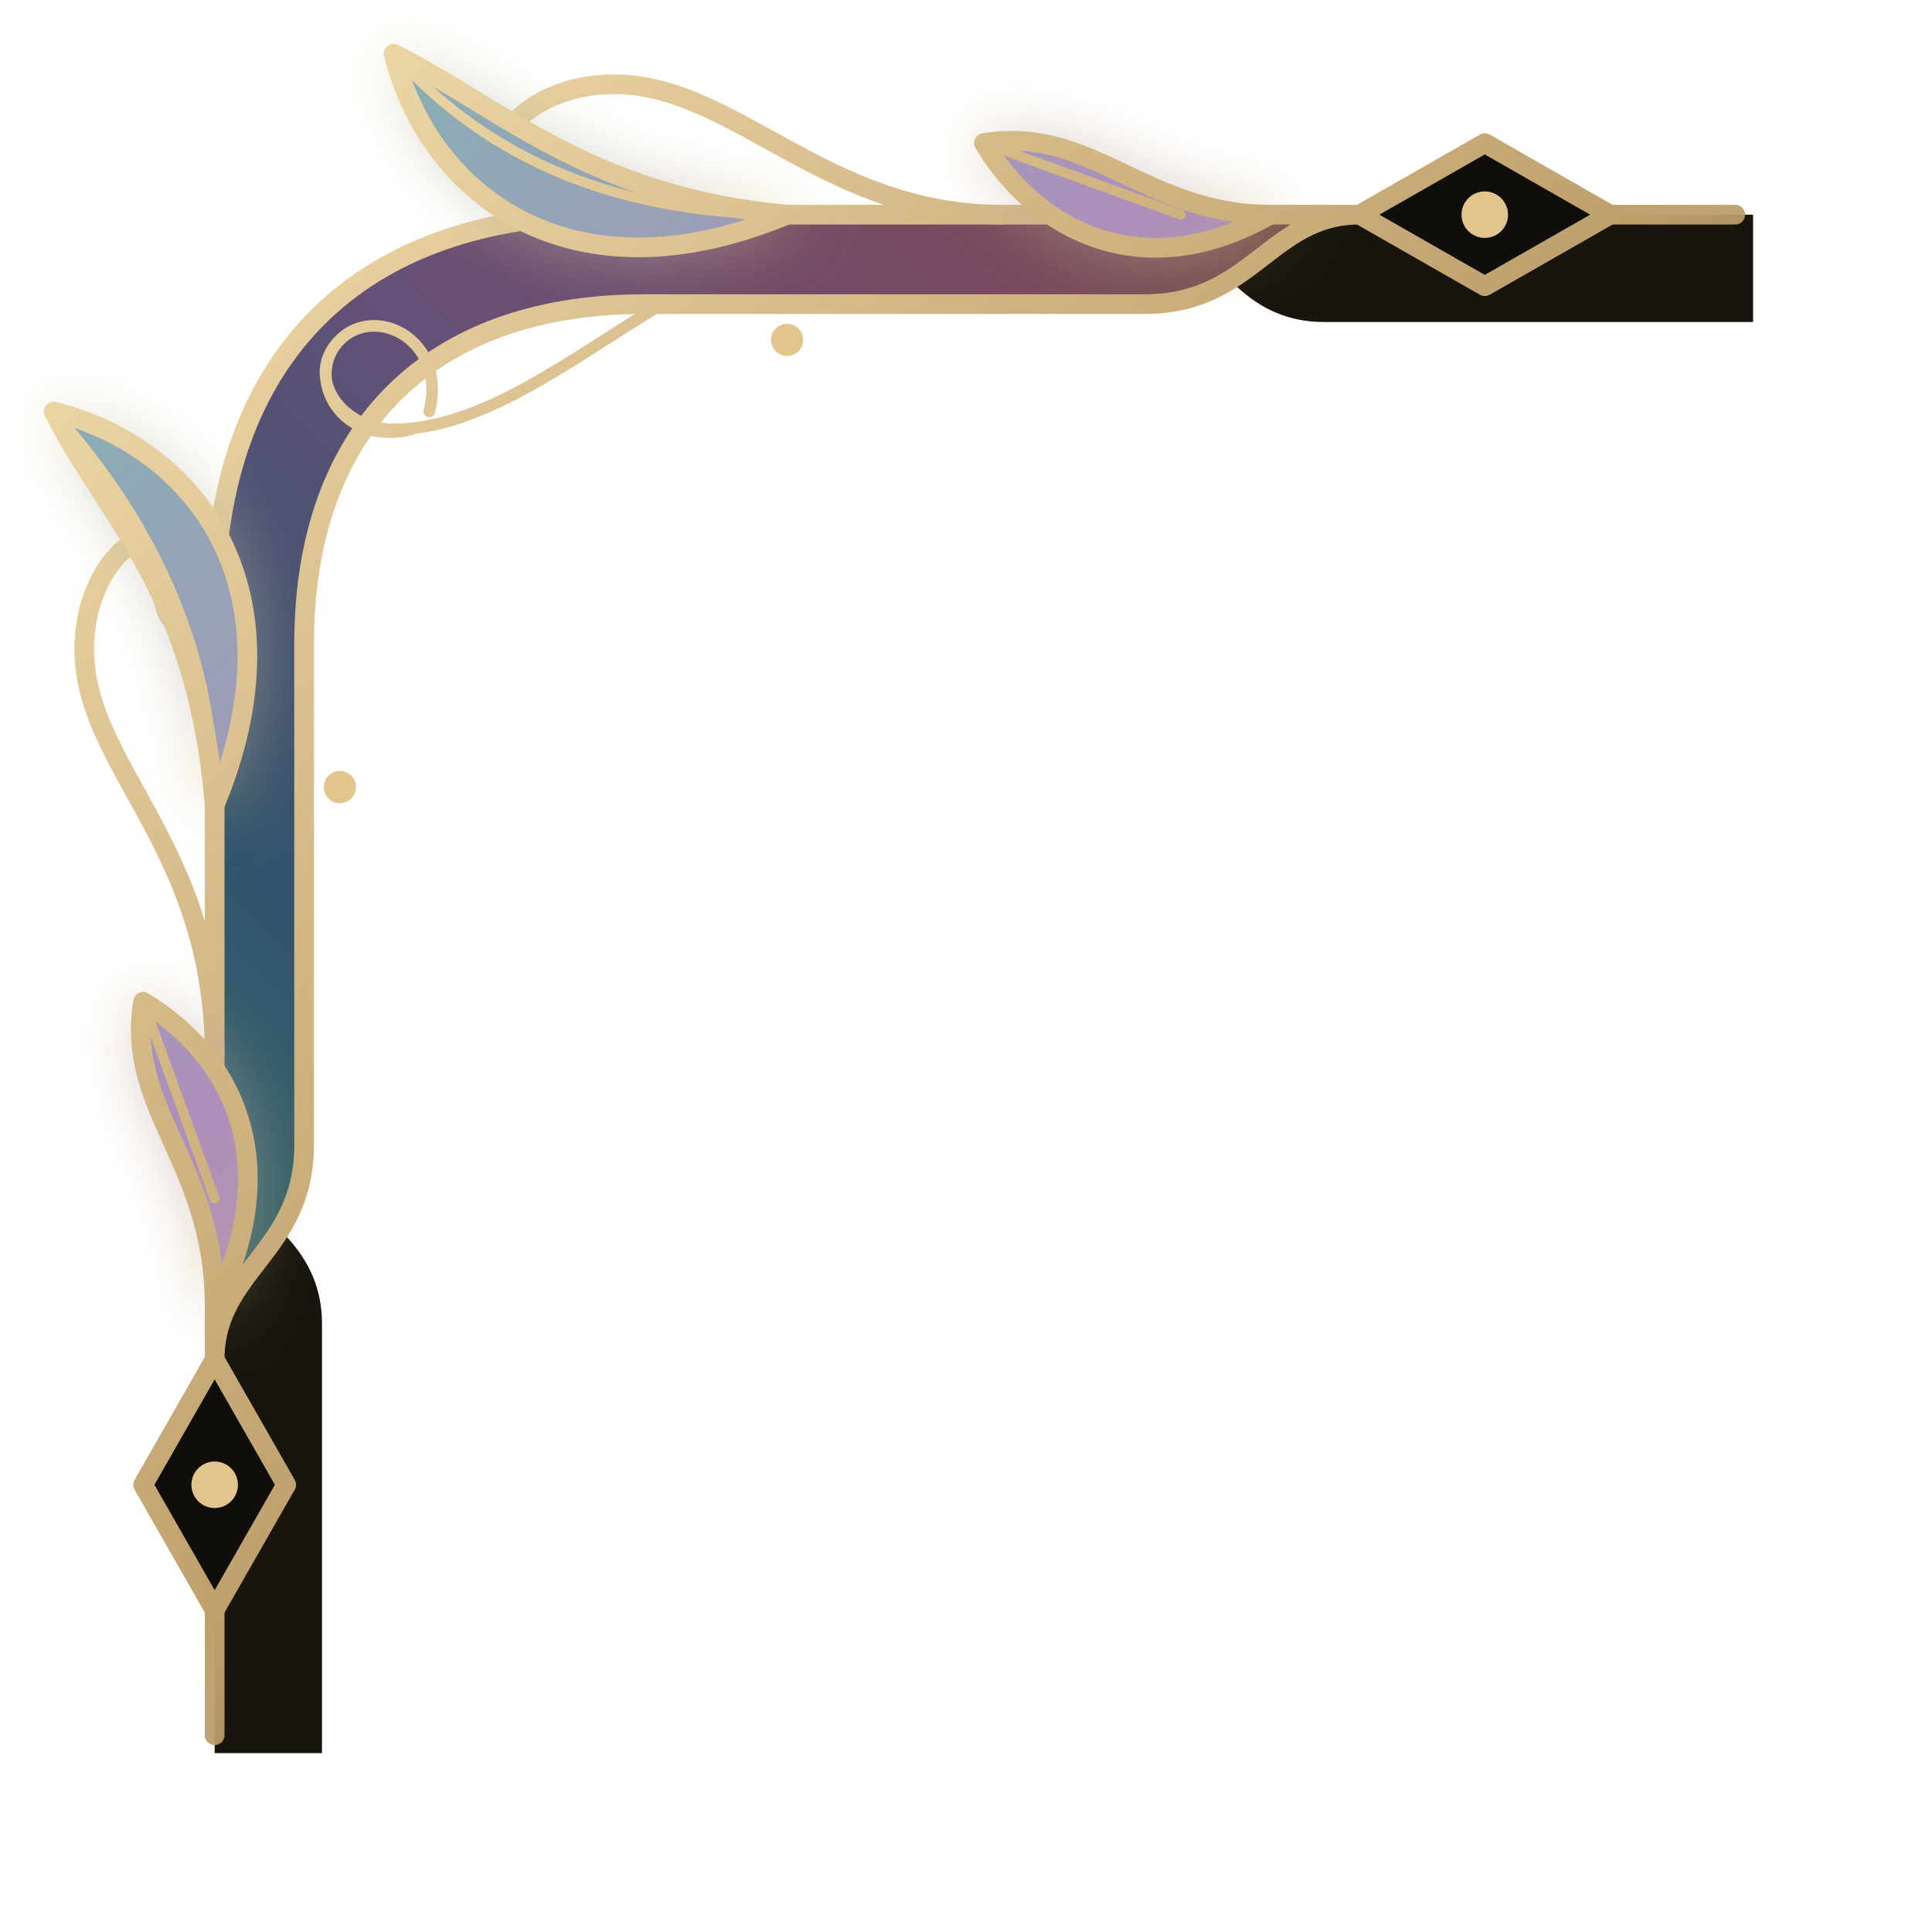
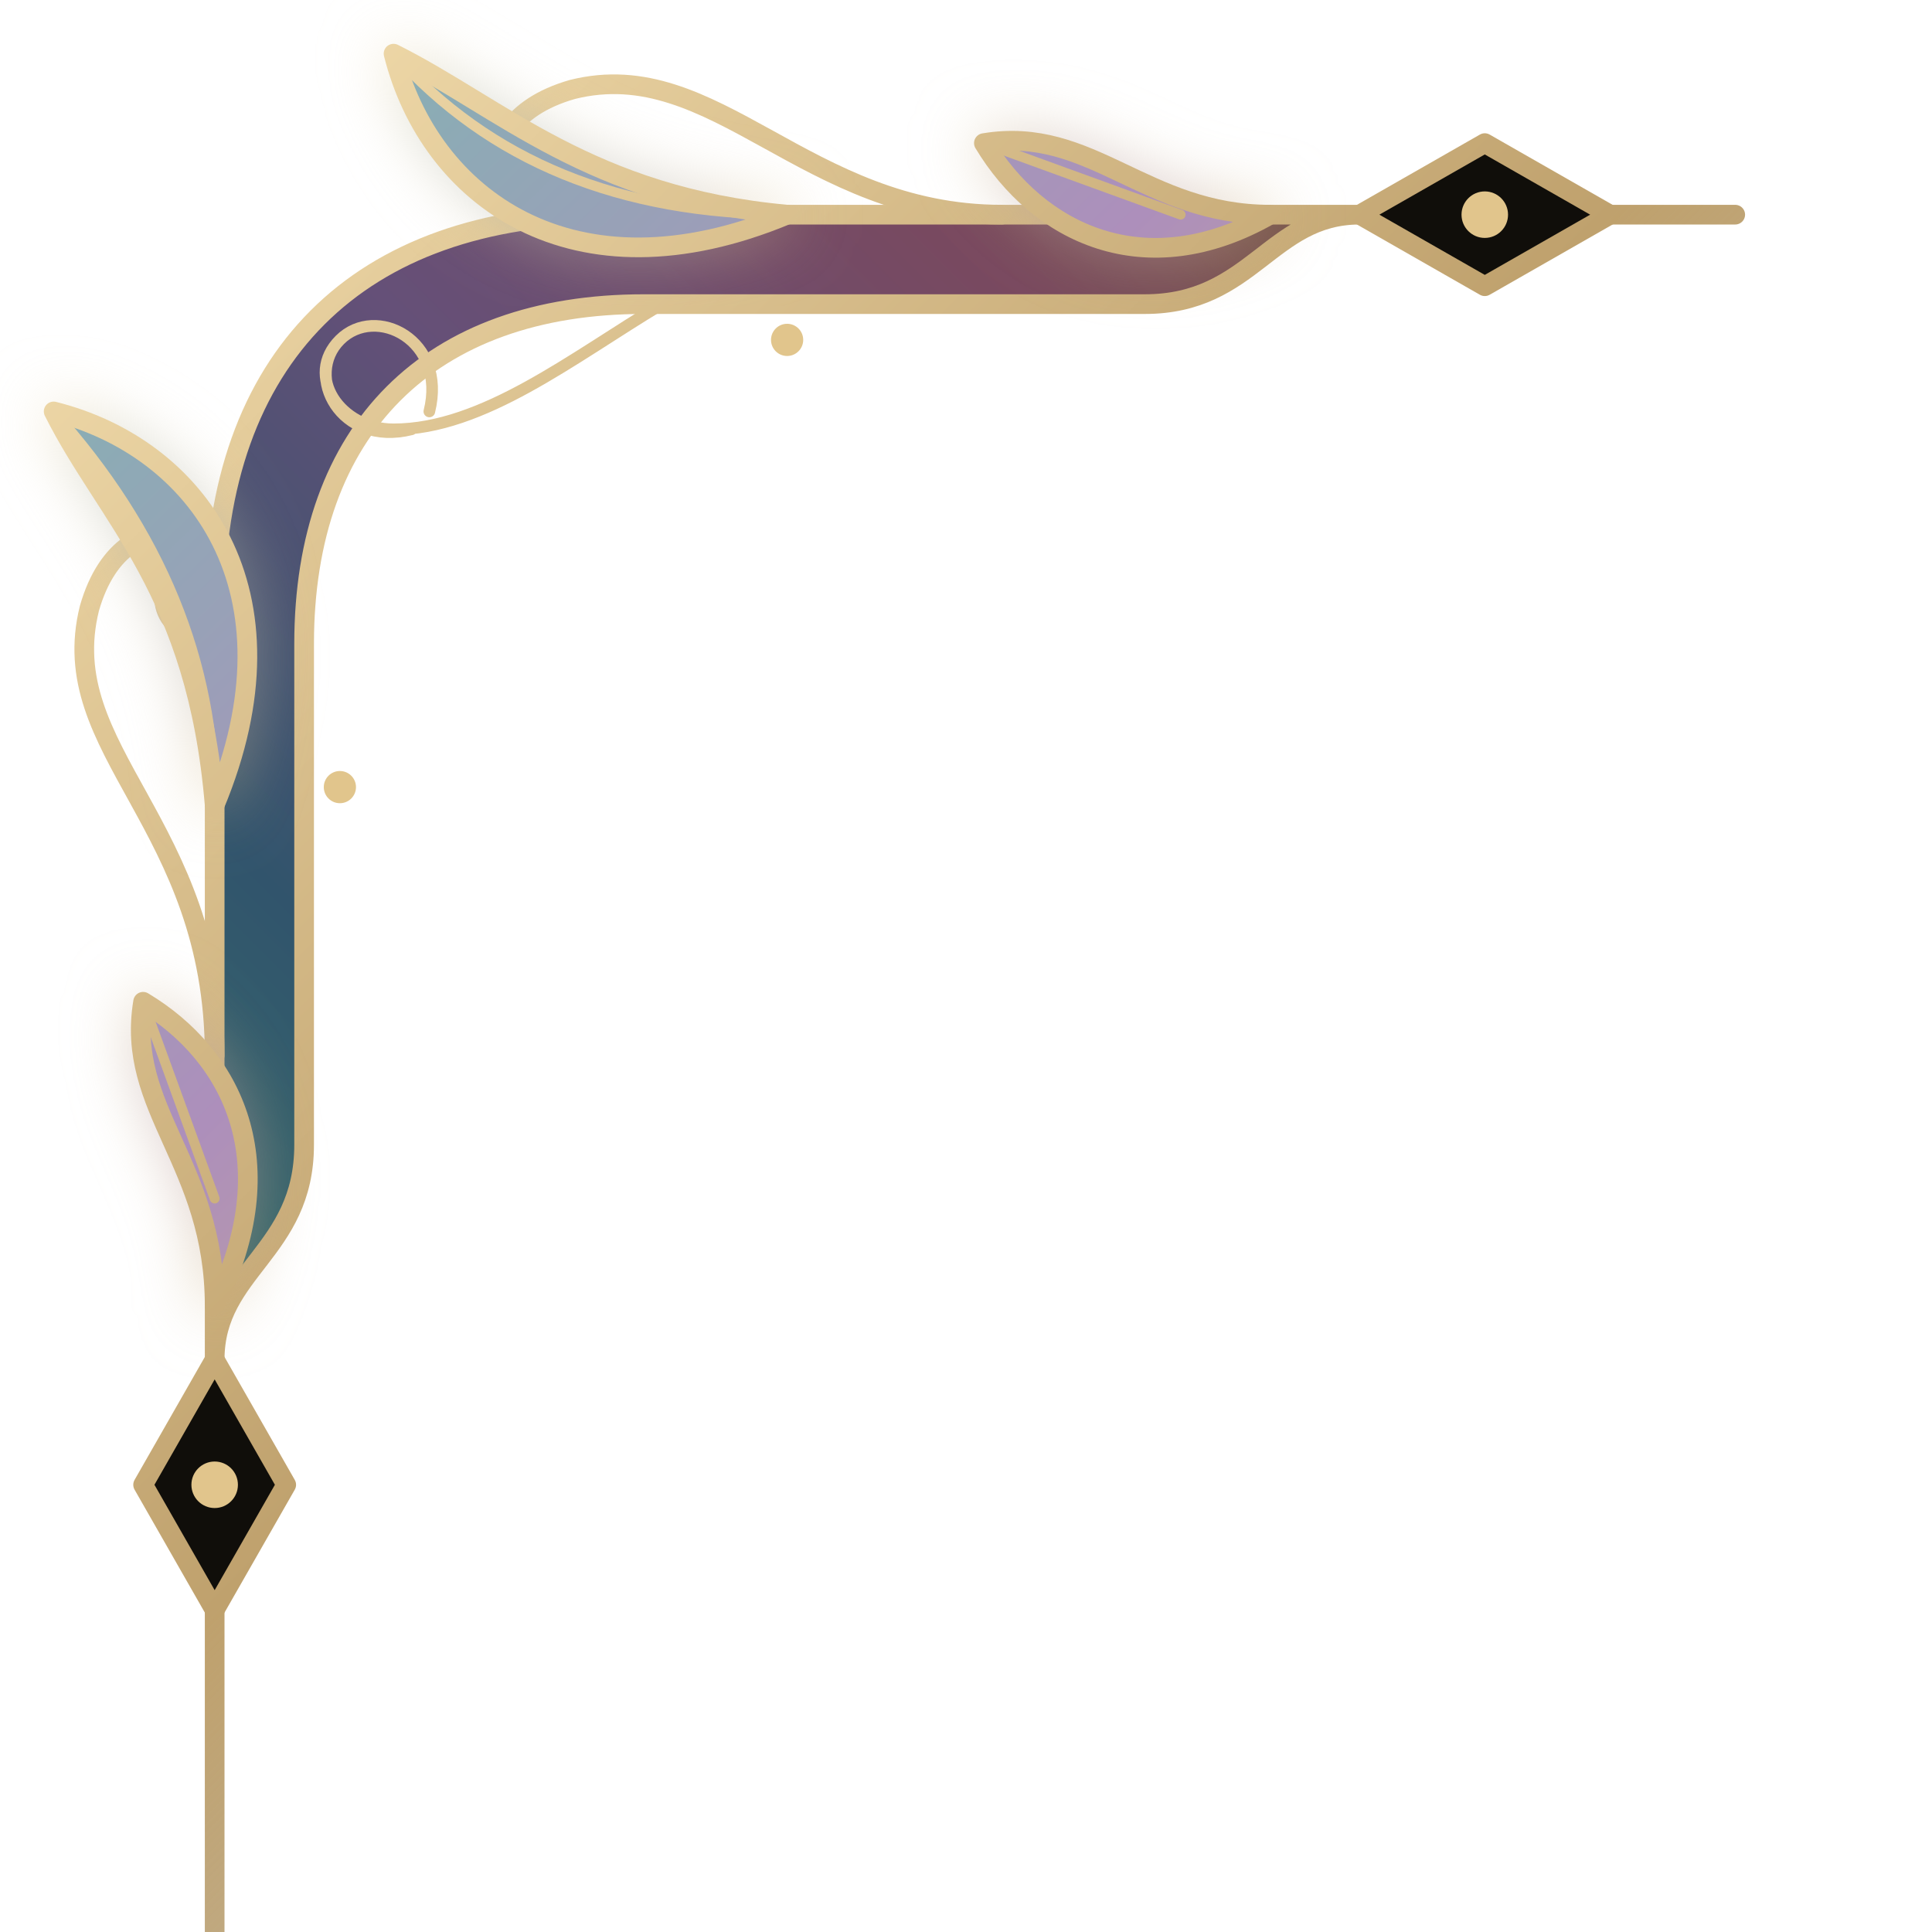
<svg xmlns="http://www.w3.org/2000/svg" viewBox="0 0 108 108" fill="none">
  <defs>
    <linearGradient id="gold" x1="8" y1="8" x2="94" y2="94" gradientUnits="userSpaceOnUse">
      <stop stop-color="#f1dbab" />
      <stop offset=".5" stop-color="#bfa16d" />
      <stop offset="1" stop-color="#8c7750" stop-opacity=".25" />
    </linearGradient>
    <linearGradient id="enamel" x1="10" y1="88" x2="88" y2="10" gradientUnits="userSpaceOnUse">
      <stop stop-color="#39786a" />
      <stop offset=".28" stop-color="#31546c" />
      <stop offset=".53" stop-color="#655078" />
      <stop offset=".76" stop-color="#79495f" />
      <stop offset="1" stop-color="#75603b" />
    </linearGradient>
    <linearGradient id="glass" x1="3" y1="3" x2="71" y2="73" gradientUnits="userSpaceOnUse">
      <stop stop-color="#7abbb2">
        <animate attributeName="stop-color" values="#7abbb2;#819ac4;#bd86a7;#d9b873;#7abbb2" dur="4s" repeatCount="indefinite" />
      </stop>
      <stop offset=".5" stop-color="#ad8fbb">
        <animate attributeName="stop-color" values="#ad8fbb;#d9b873;#7abbb2;#819ac4;#ad8fbb" dur="4s" repeatCount="indefinite" />
      </stop>
      <stop offset="1" stop-color="#d9b873">
        <animate attributeName="stop-color" values="#d9b873;#bd86a7;#819ac4;#7abbb2;#d9b873" dur="4s" repeatCount="indefinite" />
      </stop>
    </linearGradient>
    <filter id="leaf-glow" x="-60%" y="-30%" width="220%" height="160%" color-interpolation-filters="sRGB">
      <feGaussianBlur in="SourceGraphic" stdDeviation="1.7" result="light" />
      <feComponentTransfer in="light" result="soft">
        <feFuncA type="linear" slope=".5" />
      </feComponentTransfer>
      <feMerge>
        <feMergeNode in="soft" />
        <feMergeNode in="SourceGraphic" />
      </feMerge>
    </filter>
  </defs>
  <g stroke="url(#gold)" stroke-width="1.1" stroke-linecap="round" stroke-linejoin="round">
-     <path d="M66 12H98V18H74C70 18 68 15 66 12ZM12 66V98H18V74C18 70 15 68 12 66Z" fill="#18150e" stroke="none" />
    <path d="M76 12H34C20 12 12 20 12 34V76C12 71 17 70 17 64V36C17 24 24 17 36 17H64C70 17 71 12 76 12Z" fill="url(#enamel)" stroke="none" />
-     <path d="M97 12H90M76 12H34C20 12 12 20 12 34V76M12 90V97M64 17H36C24 17 17 24 17 36V64C17 70 12 71 12 76M64 17C70 17 71 12 76 12" />
+     <path d="M97 12H90M76 12H34C20 12 12 20 12 34V76M12 90V108M64 17H36C24 17 17 24 17 36V64C17 70 12 71 12 76M64 17C70 17 71 12 76 12" />
    <path d="M56 12C45 12 40 3 32 5C25 7 28 14 32 12C35 10 31 8 30 10M12 59C12 46 3 42 5 34C7 27 14 30 12 34C10 37 8 33 10 32" />
    <path d="M44 12C33 11 28 6 22 3C24 11 32 17 44 12Z" fill="url(#glass)" filter="url(#leaf-glow)" />
    <path d="M12 45C11 33 6 29 3 23C11 25 17 33 12 45Z" fill="url(#glass)" filter="url(#leaf-glow)" />
    <path d="M71 12C64 12 61 7 55 8C58 13 64 16 71 12ZM12 73C12 65 7 62 8 56C13 59 16 65 12 73Z" fill="url(#glass)" filter="url(#leaf-glow)" />
    <path d="M24 23C25 19 21 17 19 19C17 21 19 24 22 24C27 24 32 20 37 17M23 24C19 25 17 21 19 19" stroke-width=".65" />
    <path d="M22 3Q30 12 44 12M3 23Q12 33 12 45M55 8 66 12M8 56 12 67" stroke-width=".55" />
    <path d="M12 76 16 83 12 90 8 83ZM76 12 83 8 90 12 83 16Z" fill="#100e0a" />
    <g fill="#e1c58c" stroke="none">
      <circle cx="83" cy="12" r="1.3" />
      <circle cx="12" cy="83" r="1.3" />
      <circle cx="19" cy="44" r=".9" />
      <circle cx="44" cy="19" r=".9" />
    </g>
  </g>
</svg>
